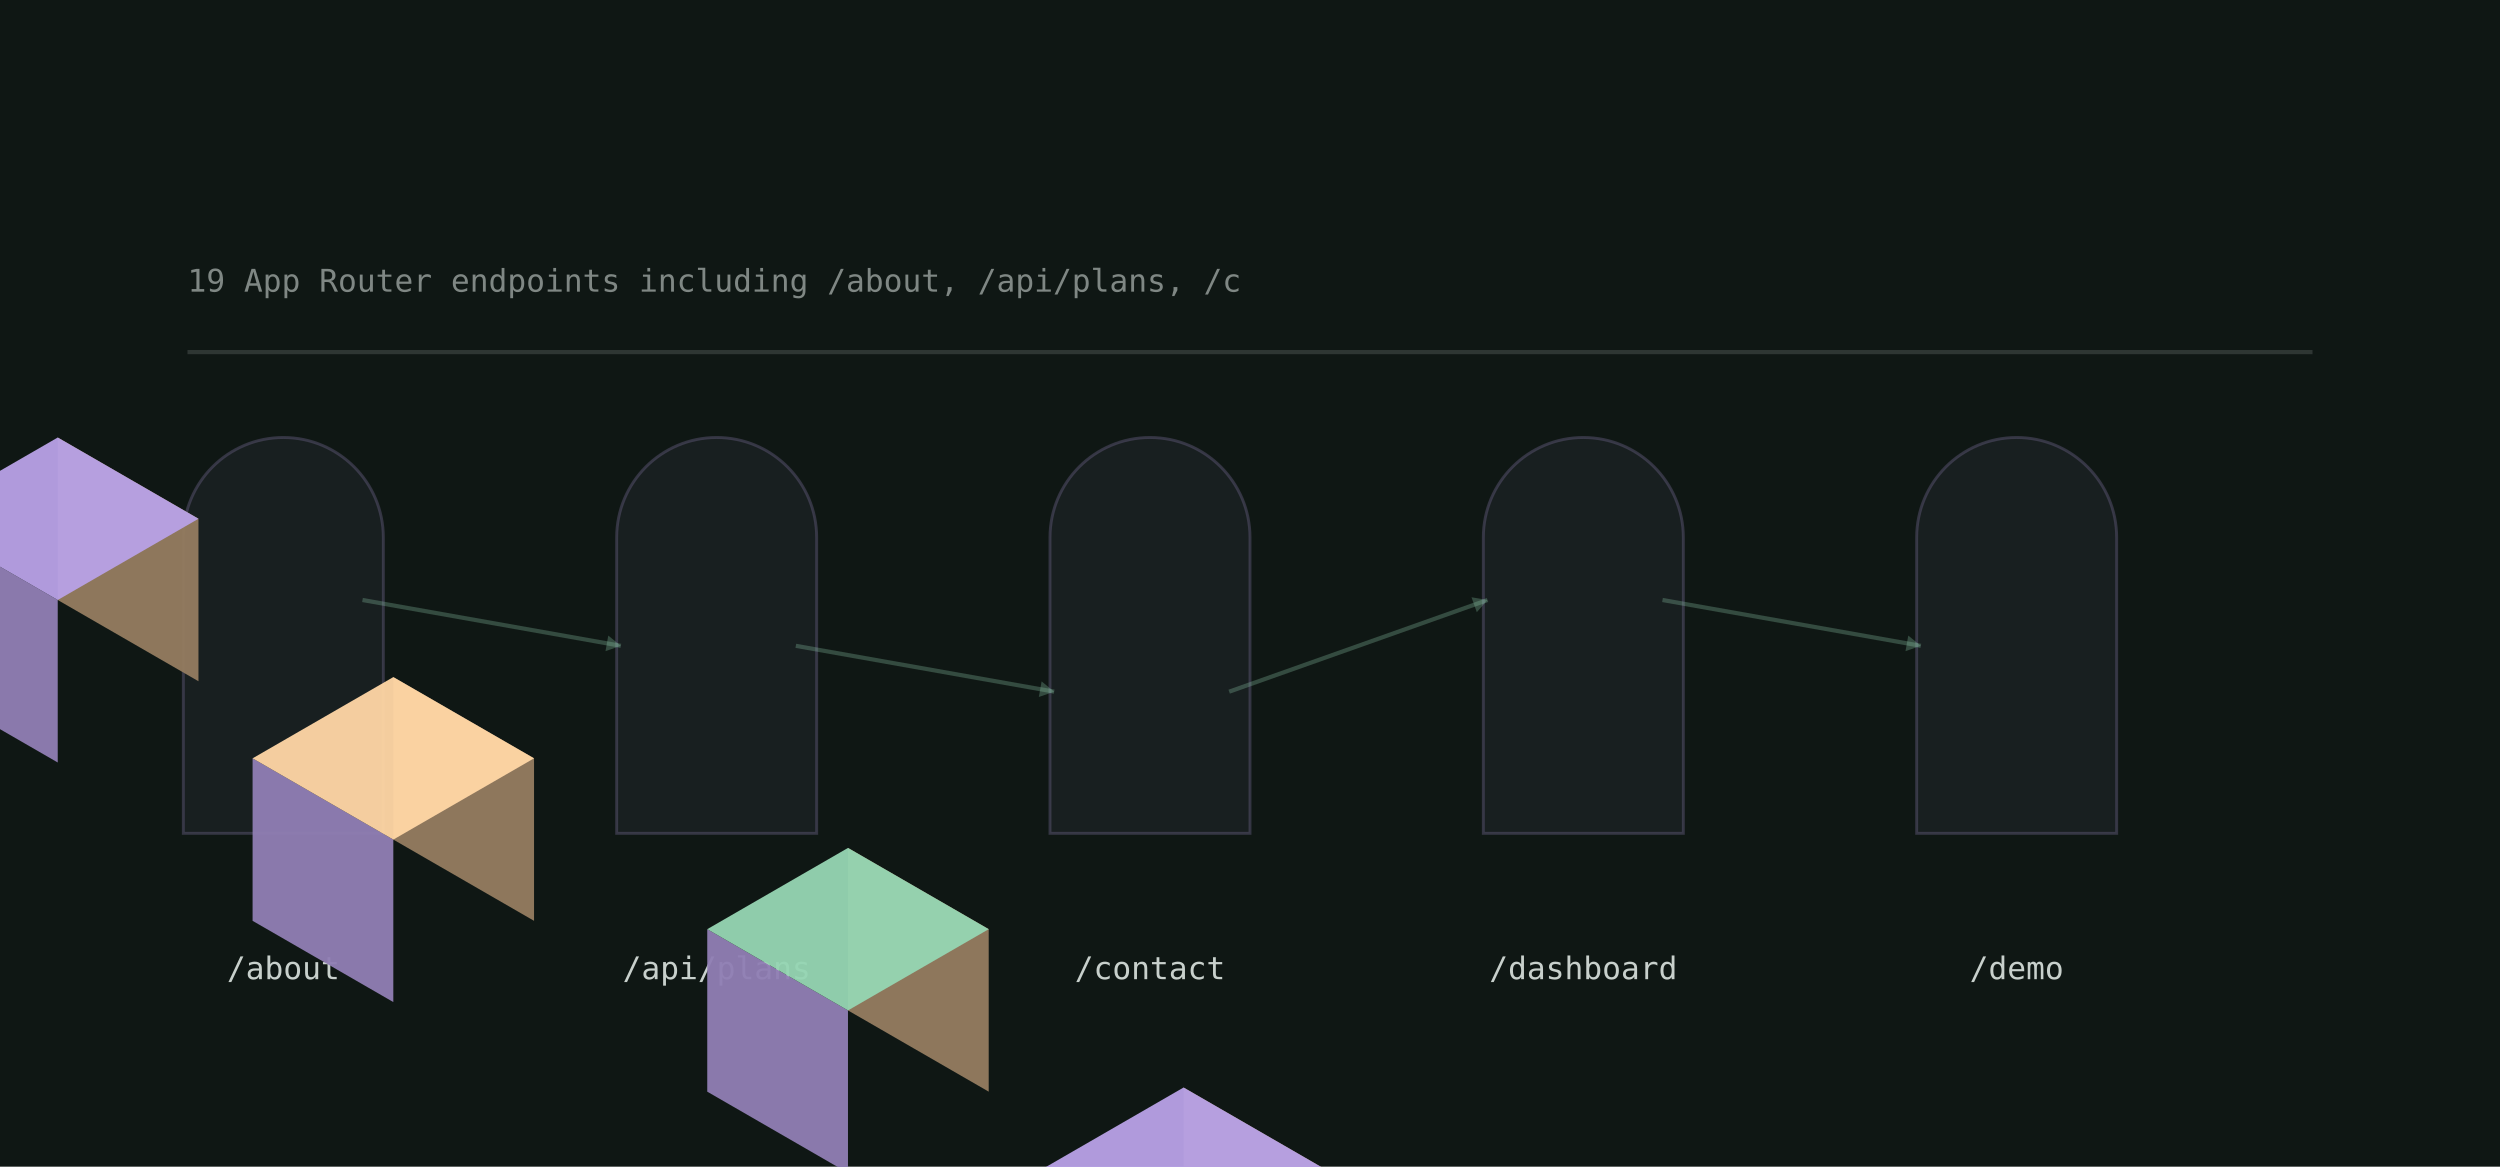
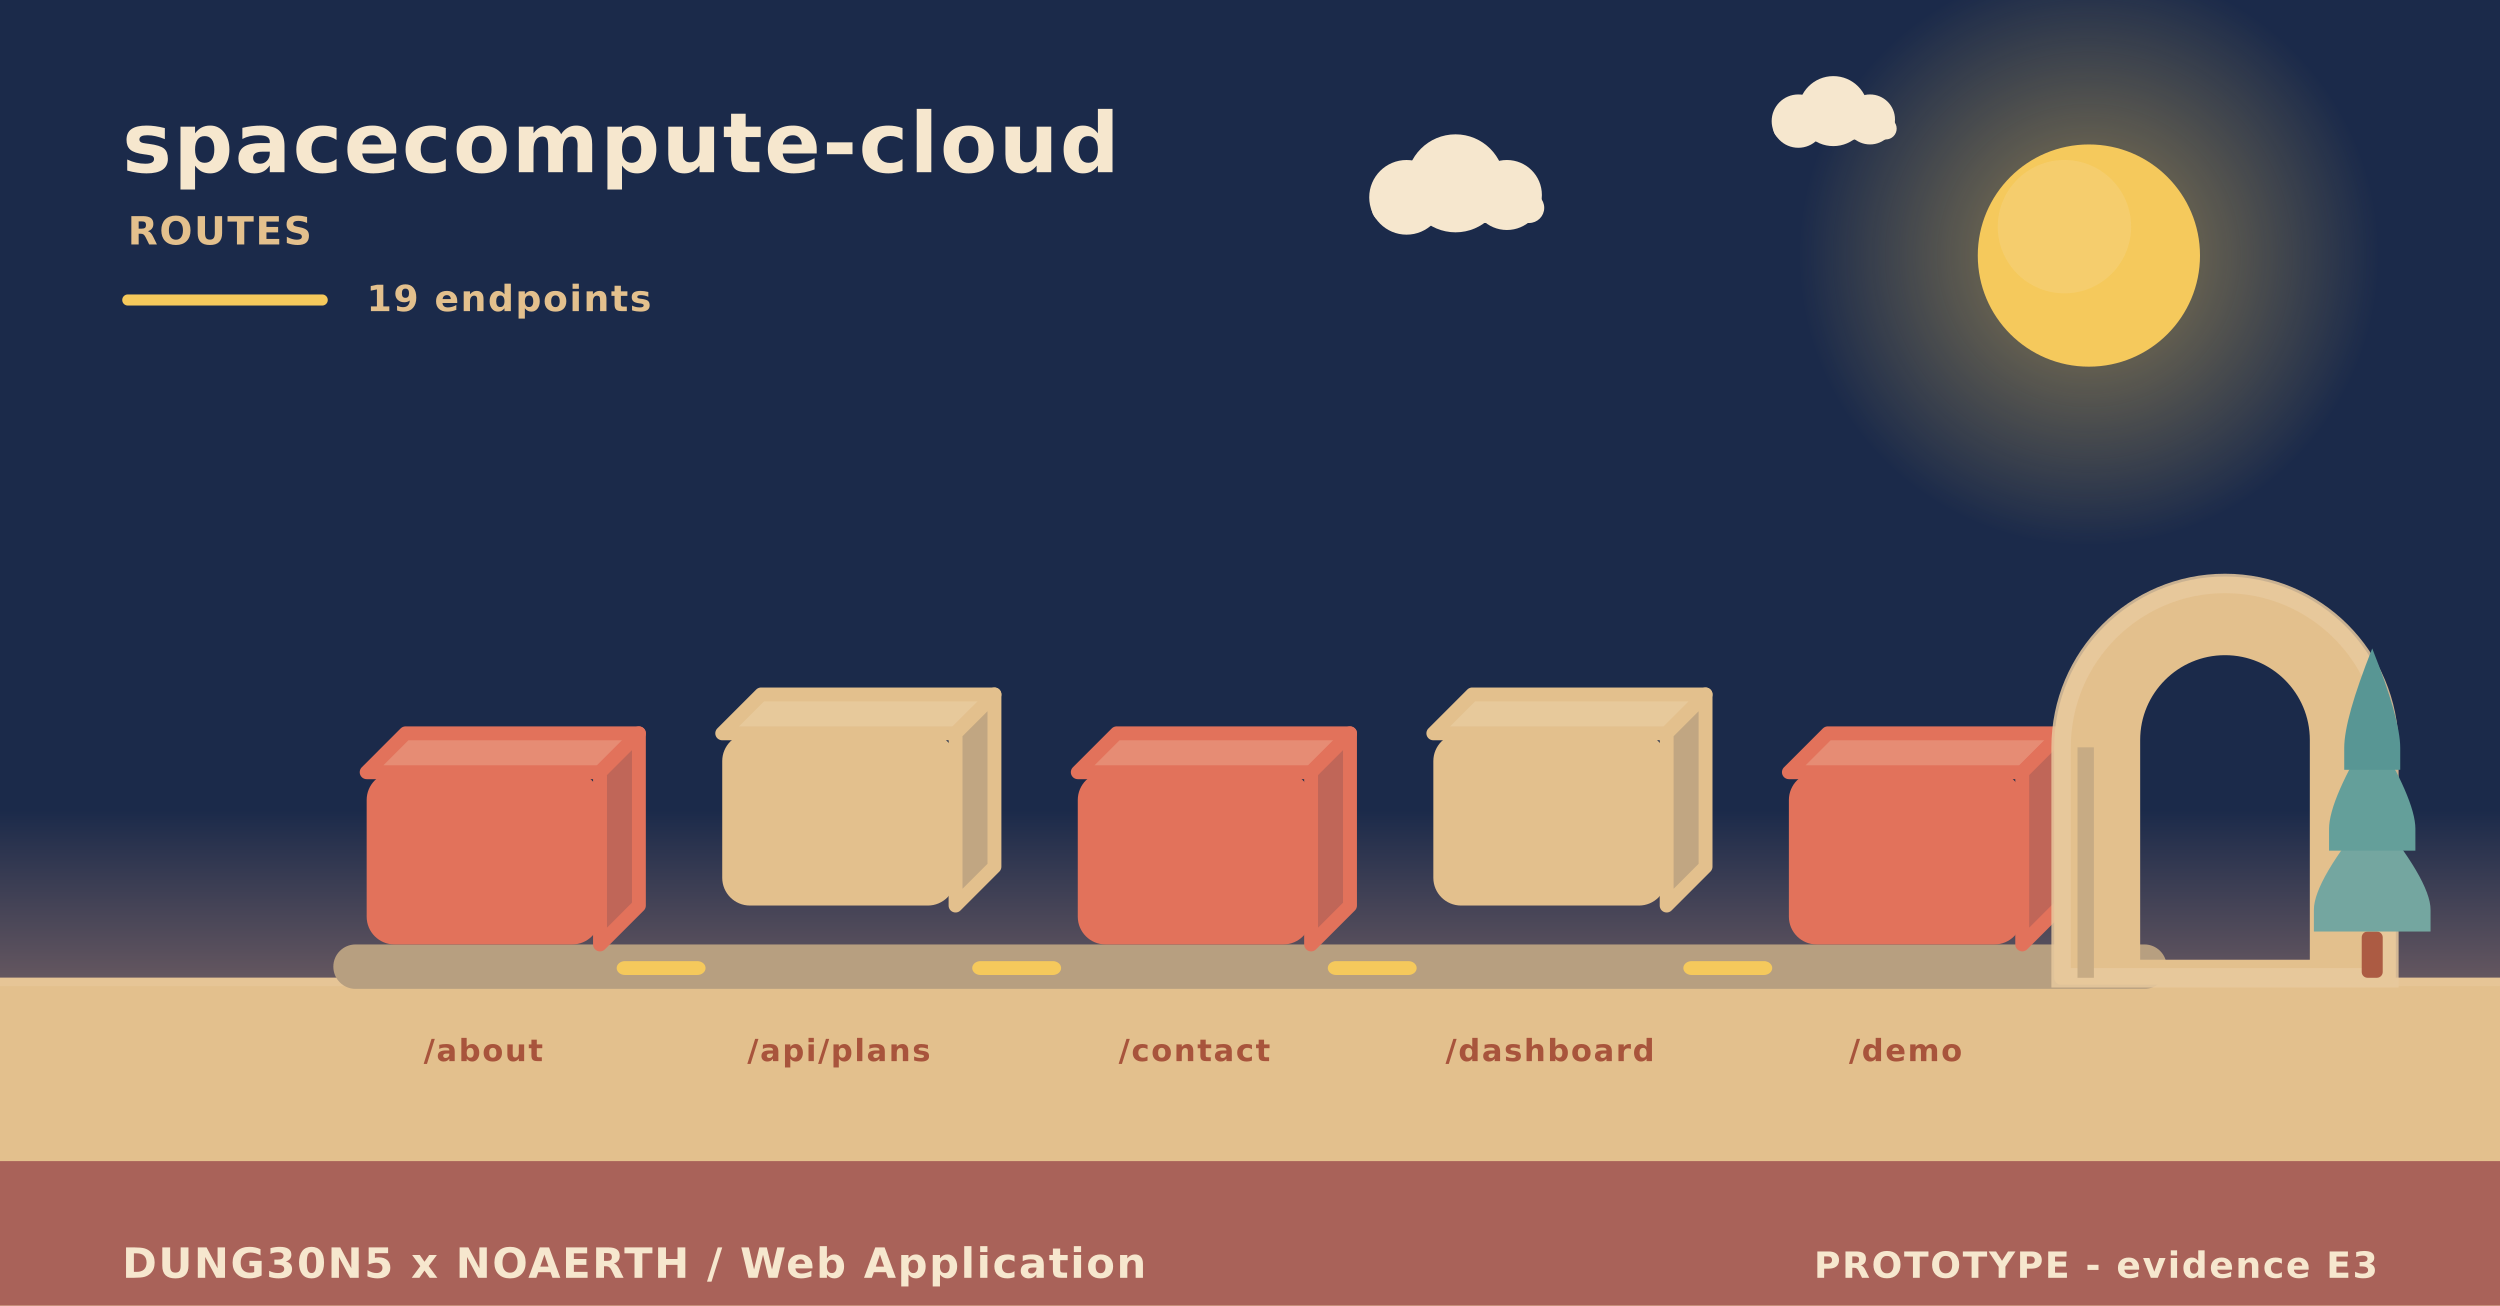
- <svg xmlns="http://www.w3.org/2000/svg" viewBox="0 0 1200 560" width="1200" height="560" role="img" aria-label="spacecompute-cloud data flow">
-   <rect width="1200" height="560" fill="#0f1714" />
-   <defs>
-     <linearGradient id="gf" x1="0" y1="0" x2="1" y2="1">
-       <stop offset="0%" stop-color="#95d5b2" />
-       <stop offset="100%" stop-color="#b8a1e6" />
-     </linearGradient>
-   </defs>
-   <path d="M88.00,400.00 L88.00,258.00 A48.00,48.00 0 0 1 184.00,258.00 L184.00,400.00 Z" fill="rgba(184,161,230,0.100)" opacity="0.55" stroke="rgba(184,161,230,0.400)" stroke-width="1.4" />
-   <polygon points="-133.37,173.00 -65.82,212.00 -65.82,134.00 -133.37,95.00" fill="#947c60" opacity="0.95" />
-   <polygon points="-200.92,212.00 -133.37,251.00 -133.37,173.00 -200.92,134.00" fill="#907eb3" opacity="0.95" />
-   <polygon points="-133.37,95.00 -65.82,134.00 -133.37,173.00 -200.92,134.00" fill="#95d5b2" opacity="0.95" />
-   <text x="136" y="470" font-family="ui-monospace,Menlo,monospace" font-size="15" fill="rgba(240,248,244,0.820)" text-anchor="middle">/about</text>
-   <path d="M296.00,400.00 L296.00,258.00 A48.00,48.00 0 0 1 392.00,258.00 L392.00,400.00 Z" fill="rgba(184,161,230,0.100)" opacity="0.55" stroke="rgba(184,161,230,0.400)" stroke-width="1.4" />
-   <polygon points="27.71,288.00 95.26,327.00 95.26,249.00 27.71,210.00" fill="#947c60" opacity="0.95" />
-   <polygon points="-39.84,327.00 27.71,366.00 27.71,288.00 -39.84,249.00" fill="#907eb3" opacity="0.95" />
-   <polygon points="27.71,210.00 95.26,249.00 27.71,288.00 -39.84,249.00" fill="#b8a1e6" opacity="0.95" />
-   <text x="344" y="470" font-family="ui-monospace,Menlo,monospace" font-size="15" fill="rgba(240,248,244,0.820)" text-anchor="middle">/api/plans</text>
-   <line x1="174.00" y1="288.00" x2="298.00" y2="310.00" stroke="rgba(149,213,178,0.500)" stroke-width="2.00" opacity="0.55" />
-   <polygon points="298.00,310.00 291.97,305.07 290.64,312.55" fill="rgba(149,213,178,0.500)" opacity="0.55" />
-   <path d="M504.00,400.00 L504.00,258.00 A48.00,48.00 0 0 1 600.00,258.00 L600.00,400.00 Z" fill="rgba(184,161,230,0.100)" opacity="0.55" stroke="rgba(184,161,230,0.400)" stroke-width="1.4" />
-   <polygon points="188.79,403.00 256.34,442.00 256.34,364.00 188.79,325.00" fill="#947c60" opacity="0.95" />
-   <polygon points="121.24,442.00 188.79,481.00 188.79,403.00 121.24,364.00" fill="#907eb3" opacity="0.95" />
-   <polygon points="188.79,325.00 256.34,364.00 188.79,403.00 121.24,364.00" fill="#ffd6a5" opacity="0.95" />
-   <text x="552" y="470" font-family="ui-monospace,Menlo,monospace" font-size="15" fill="rgba(240,248,244,0.820)" text-anchor="middle">/contact</text>
-   <line x1="382.00" y1="310.00" x2="506.00" y2="332.00" stroke="rgba(149,213,178,0.500)" stroke-width="2.00" opacity="0.55" />
-   <polygon points="506.00,332.00 499.97,327.07 498.64,334.55" fill="rgba(149,213,178,0.500)" opacity="0.55" />
-   <path d="M712.00,400.00 L712.00,258.00 A48.00,48.00 0 0 1 808.00,258.00 L808.00,400.00 Z" fill="rgba(184,161,230,0.100)" opacity="0.55" stroke="rgba(184,161,230,0.400)" stroke-width="1.4" />
-   <polygon points="407.03,485.00 474.58,524.00 474.58,446.00 407.03,407.00" fill="#947c60" opacity="0.95" />
-   <polygon points="339.48,524.00 407.03,563.00 407.03,485.00 339.48,446.00" fill="#907eb3" opacity="0.95" />
-   <polygon points="407.03,407.00 474.58,446.00 407.03,485.00 339.48,446.00" fill="#95d5b2" opacity="0.95" />
-   <text x="760" y="470" font-family="ui-monospace,Menlo,monospace" font-size="15" fill="rgba(240,248,244,0.820)" text-anchor="middle">/dashboard</text>
-   <line x1="590.00" y1="332.00" x2="714.00" y2="288.00" stroke="rgba(149,213,178,0.500)" stroke-width="2.00" opacity="0.55" />
-   <polygon points="714.00,288.00 706.32,286.69 708.86,293.86" fill="rgba(149,213,178,0.500)" opacity="0.55" />
-   <path d="M920.00,400.00 L920.00,258.00 A48.00,48.00 0 0 1 1016.00,258.00 L1016.00,400.00 Z" fill="rgba(184,161,230,0.100)" opacity="0.55" stroke="rgba(184,161,230,0.400)" stroke-width="1.4" />
-   <polygon points="568.11,600.00 635.66,639.00 635.66,561.00 568.11,522.00" fill="#947c60" opacity="0.95" />
-   <polygon points="500.56,639.00 568.11,678.00 568.11,600.00 500.56,561.00" fill="#907eb3" opacity="0.95" />
-   <polygon points="568.11,522.00 635.66,561.00 568.11,600.00 500.56,561.00" fill="#b8a1e6" opacity="0.95" />
-   <text x="968" y="470" font-family="ui-monospace,Menlo,monospace" font-size="15" fill="rgba(240,248,244,0.820)" text-anchor="middle">/demo</text>
-   <line x1="798.00" y1="288.00" x2="922.00" y2="310.00" stroke="rgba(149,213,178,0.500)" stroke-width="2.00" opacity="0.55" />
-   <polygon points="922.00,310.00 915.97,305.07 914.64,312.55" fill="rgba(149,213,178,0.500)" opacity="0.55" />
-   <rect x="90.00" y="168.00" width="1020.00" height="2.00" rx="0.00" fill="rgba(240,248,244,0.140)" opacity="1.00" />
-   <text x="90" y="140" font-family="ui-monospace,Menlo,monospace" font-size="15" fill="rgba(240,248,244,0.500)">19 App Router endpoints including /about, /api/plans, /c</text>
+ <svg xmlns="http://www.w3.org/2000/svg" width="900" height="470" viewBox="0 0 900 470" role="img" aria-label="spacecompute-cloud - how data moves">
+   <linearGradient id="skyd" x1="0" y1="0" x2="0" y2="1">
+     <stop offset="0" stop-color="#1b2a4a" />
+     <stop offset="0.62" stop-color="#1b2a4a" />
+     <stop offset="1" stop-color="#f3ad8a" />
+   </linearGradient>
+   <rect width="900" height="470" fill="url(#skyd)" />
+   <radialGradient id="sund">
+     <stop offset="0.35" stop-color="#f5c95c" stop-opacity="0.34" />
+     <stop offset="1" stop-color="#f5c95c" stop-opacity="0" />
+   </radialGradient>
+   <circle cx="752" cy="92" r="104" fill="url(#sund)" />
+   <circle cx="752" cy="92" r="40" fill="#f5c95c" />
+   <circle cx="743.2" cy="81.6" r="24" fill="#f5d27e" opacity="0.5" />
+   <g>
+     <circle cx="524" cy="66" r="17.64" fill="#f6e7ce" />
+     <circle cx="506.36" cy="71.04" r="13.44" fill="#f6e7ce" />
+     <circle cx="542.48" cy="70.2" r="12.6" fill="#f6e7ce" />
+     <rect x="493.76" y="69.36" width="62.16" height="10.92" rx="5.46" fill="#f6e7ce" />
+   </g>
+   <g>
+     <circle cx="660" cy="40" r="12.6" fill="#f6e7ce" />
+     <circle cx="647.4" cy="43.6" r="9.6" fill="#f6e7ce" />
+     <circle cx="673.2" cy="43" r="9" fill="#f6e7ce" />
+     <rect x="638.4" y="42.4" width="44.4" height="7.8" rx="3.9" fill="#f6e7ce" />
+   </g>
+   <rect x="0" y="352" width="900" height="118" fill="#e3c08d" />
+   <rect x="0" y="352" width="900" height="3" fill="#e6c596" />
+   <text x="44" y="62" font-family="Verdana,DejaVu Sans,sans-serif" font-size="30" font-weight="700" letter-spacing="0.6" fill="#f6e7ce" text-anchor="start">spacecompute-cloud</text>
+   <text x="46" y="88" font-family="Verdana,DejaVu Sans,sans-serif" font-size="14" font-weight="700" letter-spacing="0.6" fill="#e3c08d" text-anchor="start">ROUTES</text>
+   <rect x="44" y="106" width="74" height="4" rx="2" fill="#f5c95c" />
+   <text x="132" y="112" font-family="Verdana,DejaVu Sans,sans-serif" font-size="13" font-weight="700" letter-spacing="0.6" fill="#e3c08d" text-anchor="start">19 endpoints</text>
+   <rect x="120" y="340" width="660" height="16" rx="8" fill="#b79f80" />
+   <path d="M132,278 L216,278 L230,264 L146,264 Z" fill="#e68c74" stroke="#e2725b" stroke-width="5" stroke-linejoin="round" />
+   <path d="M216,278 L230,264 L230,326 L216,340 Z" fill="#c06658" stroke="#e2725b" stroke-width="5" stroke-linejoin="round" />
+   <rect x="132" y="278" width="84" height="62" rx="10" fill="#e2725b" />
+   <text x="174" y="382" font-family="Verdana,DejaVu Sans,sans-serif" font-size="11" font-weight="700" letter-spacing="0.6" fill="#a8543c" text-anchor="middle">/about</text>
+   <path d="M260,264 L344,264 L358,250 L274,250 Z" fill="#e7c99b" stroke="#e3c08d" stroke-width="5" stroke-linejoin="round" />
+   <path d="M344,264 L358,250 L358,312 L344,326 Z" fill="#c1a682" stroke="#e3c08d" stroke-width="5" stroke-linejoin="round" />
+   <rect x="260" y="264" width="84" height="62" rx="10" fill="#e3c08d" />
+   <text x="302" y="382" font-family="Verdana,DejaVu Sans,sans-serif" font-size="11" font-weight="700" letter-spacing="0.6" fill="#a8543c" text-anchor="middle">/api/plans</text>
+   <rect x="222" y="346" width="32" height="5" rx="3" fill="#f5c95c" />
+   <path d="M388,278 L472,278 L486,264 L402,264 Z" fill="#e68c74" stroke="#e2725b" stroke-width="5" stroke-linejoin="round" />
+   <path d="M472,278 L486,264 L486,326 L472,340 Z" fill="#c06658" stroke="#e2725b" stroke-width="5" stroke-linejoin="round" />
+   <rect x="388" y="278" width="84" height="62" rx="10" fill="#e2725b" />
+   <text x="430" y="382" font-family="Verdana,DejaVu Sans,sans-serif" font-size="11" font-weight="700" letter-spacing="0.6" fill="#a8543c" text-anchor="middle">/contact</text>
+   <rect x="350" y="346" width="32" height="5" rx="3" fill="#f5c95c" />
+   <path d="M516,264 L600,264 L614,250 L530,250 Z" fill="#e7c99b" stroke="#e3c08d" stroke-width="5" stroke-linejoin="round" />
+   <path d="M600,264 L614,250 L614,312 L600,326 Z" fill="#c1a682" stroke="#e3c08d" stroke-width="5" stroke-linejoin="round" />
+   <rect x="516" y="264" width="84" height="62" rx="10" fill="#e3c08d" />
+   <text x="558" y="382" font-family="Verdana,DejaVu Sans,sans-serif" font-size="11" font-weight="700" letter-spacing="0.6" fill="#a8543c" text-anchor="middle">/dashboard</text>
+   <rect x="478" y="346" width="32" height="5" rx="3" fill="#f5c95c" />
+   <path d="M644,278 L728,278 L742,264 L658,264 Z" fill="#e68c74" stroke="#e2725b" stroke-width="5" stroke-linejoin="round" />
+   <path d="M728,278 L742,264 L742,326 L728,340 Z" fill="#c06658" stroke="#e2725b" stroke-width="5" stroke-linejoin="round" />
+   <rect x="644" y="278" width="84" height="62" rx="10" fill="#e2725b" />
+   <text x="686" y="382" font-family="Verdana,DejaVu Sans,sans-serif" font-size="11" font-weight="700" letter-spacing="0.6" fill="#a8543c" text-anchor="middle">/demo</text>
+   <rect x="606" y="346" width="32" height="5" rx="3" fill="#f5c95c" />
+   <path d="M742,352 L742,269.04 A59,59 0 0 1 860,269.04 L860,352 Z M767.96,348 L767.96,266.4 A33.04,33.04 0 0 1 834.04,266.4 L834.04,348 Z" fill="#e3c08d" fill-rule="evenodd" stroke="#e3c08d" stroke-width="5" stroke-linejoin="round" />
+   <path d="M742,352 L742,269.04 A59,59 0 0 1 860,269.04 L860,352 Z" fill="none" stroke="#e8c99d" stroke-width="7" stroke-linecap="round" opacity="0.85" />
+   <rect x="747.9" y="269.04" width="5.9" height="82.96" fill="#c7ab84" />
+   <rect x="850.22" y="335.36" width="7.56" height="16.64" rx="2.1" fill="#ac5b43" />
+   <path d="M854,291.68 Q833,317.01 833,327.5 Q833,335.36 833,335.36 L875,335.36 Q875,335.36 875,327.5 Q875,317.01 854,291.68 Z" fill="#74a6a0" />
+   <path d="M854,262.56 Q838.46,287.89 838.46,298.38 Q838.46,306.24 838.46,306.24 L869.54,306.24 Q869.54,306.24 869.54,298.38 Q869.54,287.89 854,262.56 Z" fill="#649f9a" />
+   <path d="M854,233.44 Q843.92,258.77 843.92,269.26 Q843.92,277.12 843.92,277.12 L864.08,277.12 Q864.08,277.12 864.08,269.26 Q864.08,258.77 854,233.44 Z" fill="#589694" />
+   <rect x="0" y="418" width="900" height="52" rx="0" fill="#a65c56" opacity="0.94" />
+   <text x="44" y="460" font-family="Verdana,DejaVu Sans,sans-serif" font-size="15" font-weight="700" letter-spacing="0.6" fill="#f6e7ce" text-anchor="start">DUNG30N5 x NOAERTH  /  Web Application</text>
+   <text x="856" y="460" font-family="Verdana,DejaVu Sans,sans-serif" font-size="13" font-weight="700" letter-spacing="0.6" fill="#f6e7ce" text-anchor="end">PROTOTYPE  -  evidence E3</text>
</svg>
